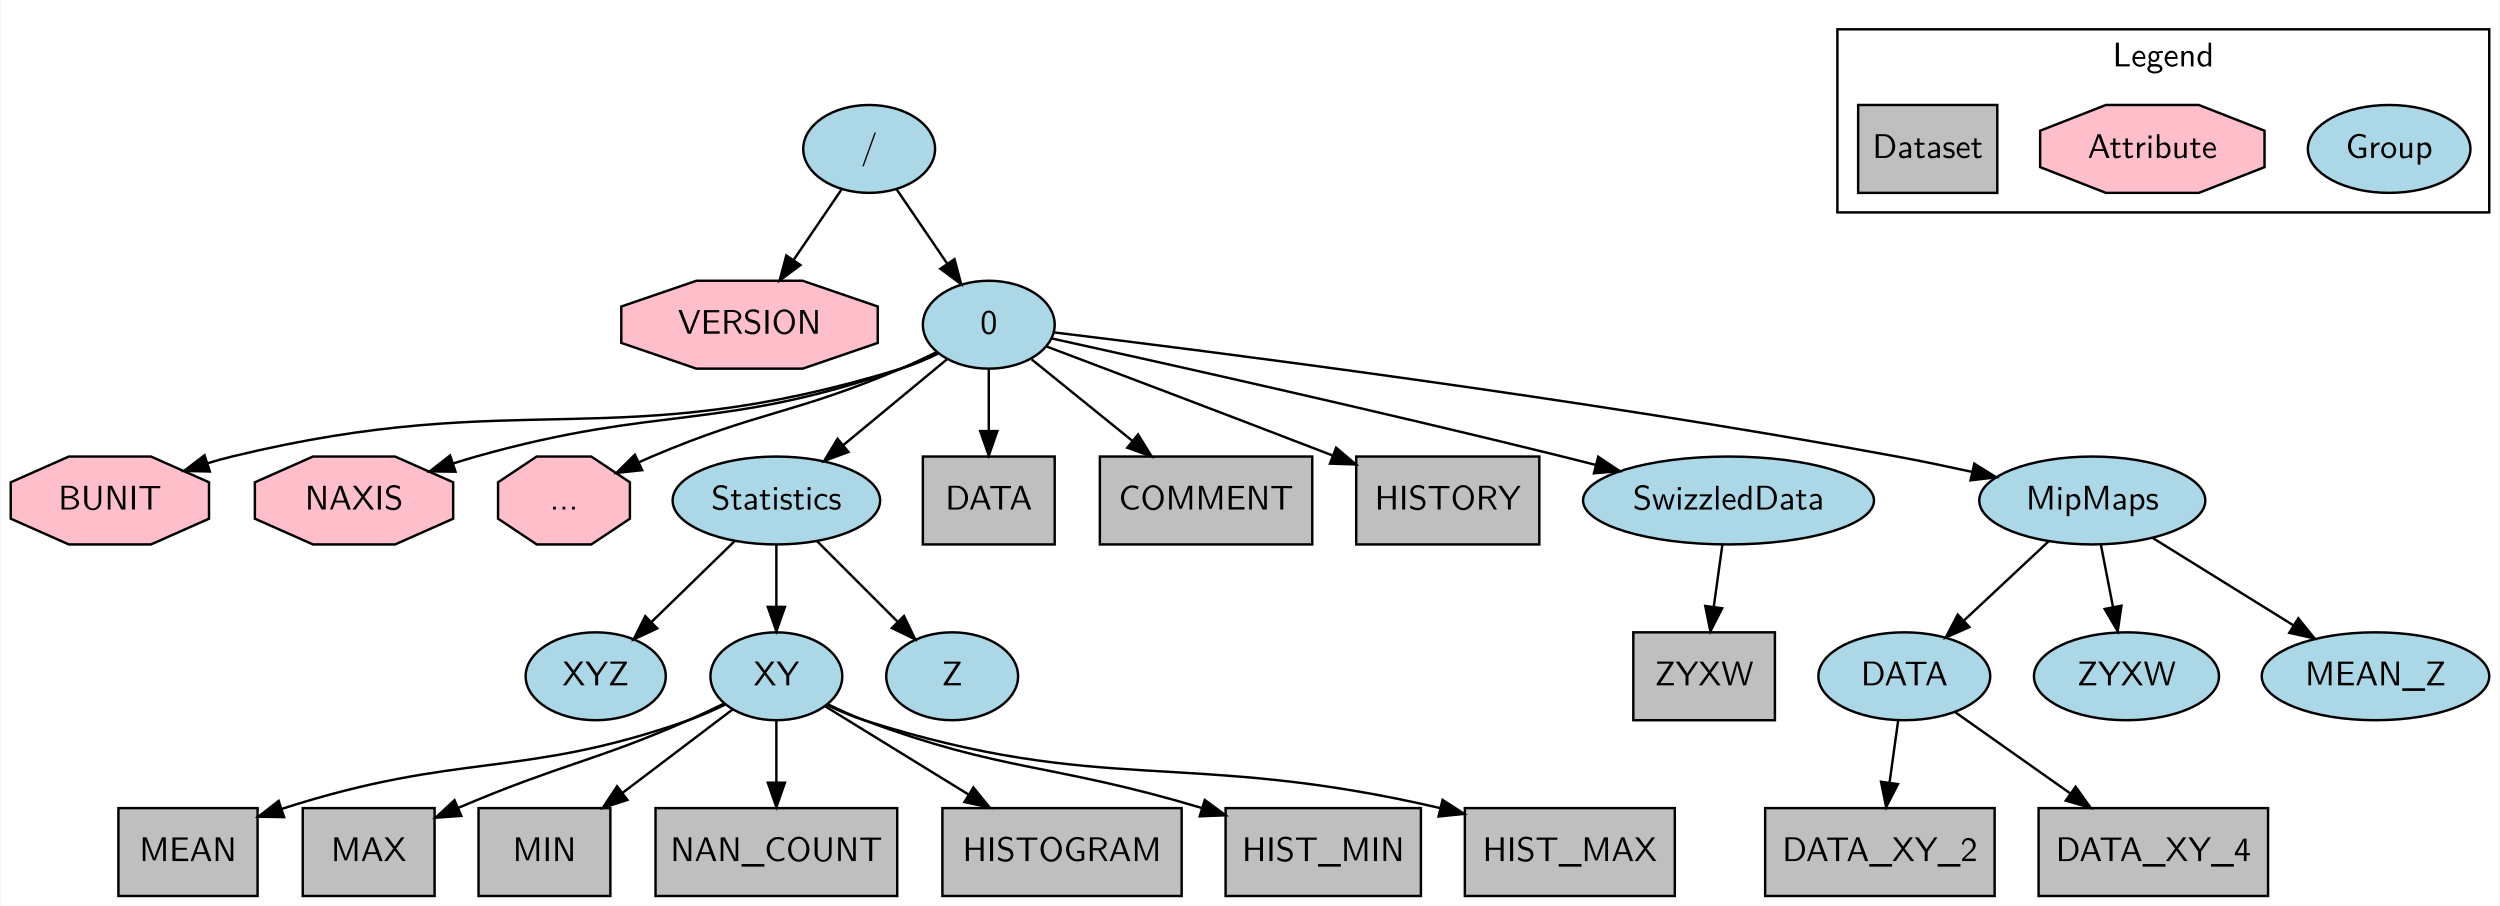
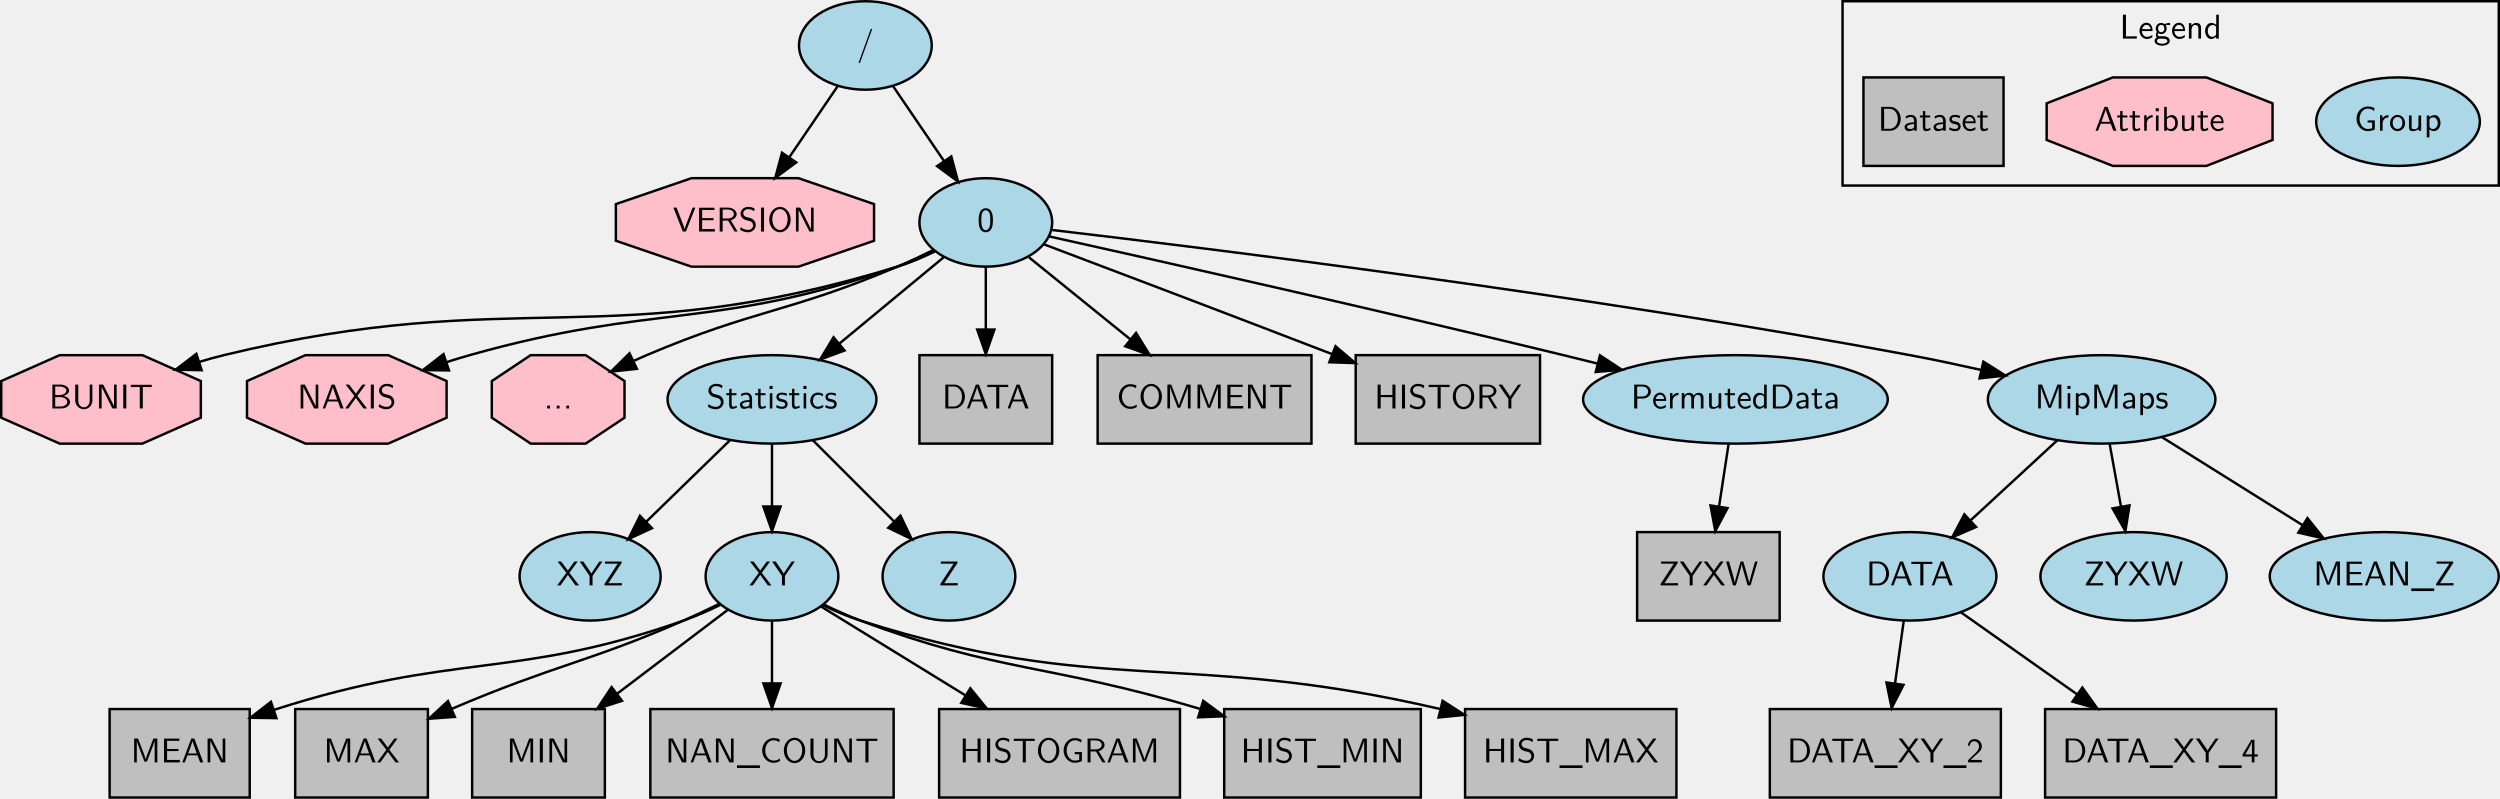
- <svg xmlns="http://www.w3.org/2000/svg" width="1024pt" height="371pt" viewBox="0.00 0.00 1023.60 371.00" version="1.1" id="svg3824">
-   <defs id="defs3828" />
-   <polygon transform="translate(4,367)" stroke="transparent" points="1019.598,-367 1019.598,4 -4,4 -4,-367 " id="polygon3408" style="fill:#ffffff" />
-   <ellipse style="fill:#abd7e6;stroke:#000000" id="ellipse3419" ry="18" rx="27" cy="61" cx="355.803" />
-   <text style="font-size:14px;font-family:Latin Modern Sans;text-anchor:middle;fill:#000000" id="text3421" font-size="14.00" y="64.7" x="355.803">/</text>
-   <ellipse style="fill:#abd7e6;stroke:#000000" id="ellipse3426" ry="18" rx="27" cy="133" cx="404.803" />
-   <text style="font-size:14px;font-family:Latin Modern Sans;text-anchor:middle;fill:#000000" id="text3428" font-size="14.00" y="136.7" x="404.803">0</text>
-   <path style="fill:none;stroke:#000000" id="path3433" d="m 367.167,77.699 c 6.123,8.996 13.799,20.276 20.619,30.298" />
-   <polygon transform="translate(4,367)" style="fill:#000000;stroke:#000000" id="polygon3435" points="389.5,-250.609 380.98,-256.907 386.767,-260.845 " />
-   <polygon transform="translate(4,367)" style="fill:#ffbfca;stroke:#000000" id="polygon3440" points="250.278,-241.456 250.278,-226.544 281.046,-216 324.559,-216 355.327,-226.544 355.327,-241.456 324.559,-252 281.046,-252 " />
-   <text style="font-size:14px;font-family:Latin Modern Sans;text-anchor:middle;fill:#000000" id="text3442" font-size="14.00" y="136.7" x="306.803">VERSION</text>
-   <path style="fill:none;stroke:#000000" id="path3447" d="m 344.438,77.699 c -5.801,8.524 -12.997,19.097 -19.538,28.709" />
-   <polygon transform="translate(4,367)" style="fill:#000000;stroke:#000000" id="polygon3449" points="315.136,-252.122 317.868,-262.358 323.656,-258.42 " />
-   <ellipse style="fill:#abd7e6;stroke:#000000" id="ellipse3454" ry="18" rx="59.59" cy="205" cx="707.803" />
-   <text style="font-size:14px;font-family:Latin Modern Sans;text-anchor:middle;fill:#000000" id="text3456" font-size="14.00" y="208.7" x="707.803">SwizzledData</text>
-   <path style="fill:none;stroke:#000000" id="path3461" d="m 430.601,138.637 c 43.327,9.532 133.41,29.63 209.202,48.363 4.386,1.084 8.925,2.231 13.481,3.4" />
-   <polygon transform="translate(4,367)" style="fill:#000000;stroke:#000000" id="polygon3463" points="659.231,-174.023 648.673,-173.143 650.429,-179.919 " />
-   <ellipse style="fill:#abd7e6;stroke:#000000" id="ellipse3468" ry="18" rx="46.292" cy="205" cx="856.803" />
-   <text style="font-size:14px;font-family:Latin Modern Sans;text-anchor:middle;fill:#000000" id="text3470" font-size="14.00" y="208.7" x="856.803">MipMaps</text>
-   <path style="fill:none;stroke:#000000" id="path3475" d="m 431.532,136.161 c 61.294,7.405 216.602,27.062 345.271,50.839 9.974,1.843 20.593,4.055 30.726,6.287" />
-   <polygon transform="translate(4,367)" style="fill:#000000;stroke:#000000" id="polygon3477" points="813.457,-171.487 802.933,-170.26 804.465,-177.09 " />
-   <ellipse style="fill:#abd7e6;stroke:#000000" id="ellipse3482" ry="18" rx="42.494" cy="205" cx="317.803" />
-   <text style="font-size:14px;font-family:Latin Modern Sans;text-anchor:middle;fill:#000000" id="text3484" font-size="14.00" y="208.7" x="317.803">Statistics</text>
-   <path style="fill:none;stroke:#000000" id="path3489" d="m 387.614,147.225 c -12.088,10.004 -28.517,23.6 -42.401,35.09" />
-   <polygon transform="translate(4,367)" style="fill:#000000;stroke:#000000" id="polygon3491" points="333.385,-178.206 338.857,-187.278 343.32,-181.885 " />
-   <polygon transform="translate(4,367)" style="fill:#ffbfca;stroke:#000000" id="polygon3496" points="0.197,-169.456 0.197,-154.544 23.983,-144 57.622,-144 81.409,-154.544 81.409,-169.456 57.622,-180 23.983,-180 " />
-   <text style="font-size:14px;font-family:Latin Modern Sans;text-anchor:middle;fill:#000000" id="text3498" font-size="14.00" y="208.7" x="44.803">BUNIT</text>
-   <path style="fill:none;stroke:#000000" id="path3503" d="m 383.969,144.876 c -4.852,2.35 -10.088,4.569 -15.166,6.123 -117.442,35.962 -154.641,7.031 -274,36 -3.228,0.783 -6.536,1.702 -9.839,2.703" />
-   <polygon transform="translate(4,367)" style="fill:#000000;stroke:#000000" id="polygon3505" points="71.158,-174.101 79.581,-180.528 81.75,-173.872 " />
-   <polygon transform="translate(4,367)" style="fill:#ffbfca;stroke:#000000" id="polygon3510" points="100.197,-169.456 100.197,-154.544 123.983,-144 157.622,-144 181.409,-154.544 181.409,-169.456 157.622,-180 123.983,-180 " />
-   <text style="font-size:14px;font-family:Latin Modern Sans;text-anchor:middle;fill:#000000" id="text3512" font-size="14.00" y="208.7" x="144.803">NAXIS</text>
-   <path style="fill:none;stroke:#000000" id="path3517" d="m 383.879,144.602 c -4.848,2.365 -10.059,4.658 -15.076,6.398 -74.612,25.876 -97.992,14.572 -174,36 -3.108,0.876 -6.301,1.849 -9.497,2.876" />
-   <polygon transform="translate(4,367)" style="fill:#000000;stroke:#000000" id="polygon3519" points="171.788,-173.923 180.151,-180.428 182.382,-173.793 " />
-   <polygon transform="translate(4,367)" style="fill:#ffbfca;stroke:#000000" id="polygon3524" points="199.803,-169.456 199.803,-154.544 215.619,-144 237.986,-144 253.803,-154.544 253.803,-169.456 237.986,-180 215.619,-180 " />
-   <text style="font-size:14px;font-family:Latin Modern Sans;text-anchor:middle;fill:#000000" id="text3526" font-size="14.00" y="208.7" x="230.803">...</text>
-   <path style="fill:none;stroke:#000000" id="path3531" d="m 383.305,144.293 c -4.726,2.329 -9.743,4.686 -14.502,6.707 -44.252,18.786 -57.748,17.214 -102,36 -1.785,0.758 -3.606,1.563 -5.434,2.396" />
-   <polygon transform="translate(4,367)" style="fill:#000000;stroke:#000000" id="polygon3533" points="248.3,-173.293 255.829,-180.748 258.834,-174.426 " />
-   <polygon transform="translate(4,367)" style="fill:#bfbfbf;stroke:#000000" id="polygon3538" points="427.803,-180 373.803,-180 373.803,-144 427.803,-144 " />
-   <text style="font-size:14px;font-family:Latin Modern Sans;text-anchor:middle;fill:#000000" id="text3540" font-size="14.00" y="208.7" x="404.803">DATA</text>
-   <path style="fill:none;stroke:#000000" id="path3545" d="m 404.803,151.169 c 0,7.7 0,16.857 0,25.415" />
-   <polygon transform="translate(4,367)" style="fill:#000000;stroke:#000000" id="polygon3547" points="400.803,-180.413 397.303,-190.413 404.303,-190.413 " />
-   <polygon transform="translate(4,367)" style="fill:#bfbfbf;stroke:#000000" id="polygon3552" points="533.303,-180 446.303,-180 446.303,-144 533.303,-144 " />
-   <text style="font-size:14px;font-family:Latin Modern Sans;text-anchor:middle;fill:#000000" id="text3554" font-size="14.00" y="208.7" x="493.803">COMMENT</text>
-   <path style="fill:none;stroke:#000000" id="path3559" d="m 422.386,147.225 c 11.773,9.524 27.571,22.305 41.316,33.424" />
-   <polygon transform="translate(4,367)" style="fill:#000000;stroke:#000000" id="polygon3561" points="467.511,-180.034 457.535,-183.602 461.938,-189.044 " />
-   <polygon transform="translate(4,367)" style="fill:#bfbfbf;stroke:#000000" id="polygon3566" points="626.303,-180 551.303,-180 551.303,-144 626.303,-144 " />
-   <text style="font-size:14px;font-family:Latin Modern Sans;text-anchor:middle;fill:#000000" id="text3568" font-size="14.00" y="208.7" x="592.803">HISTORY</text>
-   <path style="fill:none;stroke:#000000" id="path3573" d="m 428.447,141.912 c 26.442,9.984 70.778,26.775 117.368,44.721" />
-   <polygon transform="translate(4,367)" style="fill:#000000;stroke:#000000" id="polygon3575" points="551.159,-176.764 540.569,-177.096 543.087,-183.628 " />
-   <polygon transform="translate(4,367)" style="fill:#bfbfbf;stroke:#000000" id="polygon3580" points="722.803,-108 664.803,-108 664.803,-72 722.803,-72 " />
-   <text style="font-size:14px;font-family:Latin Modern Sans;text-anchor:middle;fill:#000000" id="text3582" font-size="14.00" y="280.7" x="697.803">ZYXW</text>
-   <path style="fill:none;stroke:#000000" id="path3587" d="m 705.279,223.169 c -1.069,7.7 -2.341,16.857 -3.53,25.415" />
-   <polygon transform="translate(4,367)" style="fill:#000000;stroke:#000000" id="polygon3589" points="696.36,-108.413 694.269,-118.8 701.202,-117.837 " />
-   <ellipse style="fill:#abd7e6;stroke:#000000" id="ellipse3594" ry="18" rx="35.194" cy="277" cx="779.803" />
-   <text style="font-size:14px;font-family:Latin Modern Sans;text-anchor:middle;fill:#000000" id="text3596" font-size="14.00" y="280.7" x="779.803">DATA</text>
-   <path style="fill:none;stroke:#000000" id="path3601" d="m 838.944,221.699 c -10.324,9.653 -23.459,21.935 -34.727,32.472" />
-   <polygon transform="translate(4,367)" style="fill:#000000;stroke:#000000" id="polygon3603" points="792.772,-105.868 797.686,-115.254 802.467,-110.141 " />
-   <ellipse style="fill:#abd7e6;stroke:#000000" id="ellipse3608" ry="18" rx="37.894" cy="277" cx="870.803" />
-   <text style="font-size:14px;font-family:Latin Modern Sans;text-anchor:middle;fill:#000000" id="text3610" font-size="14.00" y="280.7" x="870.803">ZYXW</text>
-   <path style="fill:none;stroke:#000000" id="path3615" d="m 860.335,223.169 c 1.497,7.7 3.278,16.857 4.942,25.415" />
-   <polygon transform="translate(4,367)" style="fill:#000000;stroke:#000000" id="polygon3617" points="863.222,-108.413 857.878,-117.561 864.749,-118.897 " />
-   <ellipse style="fill:#abd7e6;stroke:#000000" id="ellipse3622" ry="18" rx="46.593" cy="277" cx="972.803" />
-   <text style="font-size:14px;font-family:Latin Modern Sans;text-anchor:middle;fill:#000000" id="text3624" font-size="14.00" y="280.7" x="972.803">MEAN_Z</text>
-   <path style="fill:none;stroke:#000000" id="path3629" d="m 881.403,220.269 c 16.803,10.43 39.279,24.38 57.738,35.837" />
-   <polygon transform="translate(4,367)" style="fill:#000000;stroke:#000000" id="polygon3631" points="943.837,-105.496 933.495,-107.796 937.187,-113.743 " />
-   <polygon transform="translate(4,367)" style="fill:#bfbfbf;stroke:#000000" id="polygon3636" points="812.803,-36 718.803,-36 718.803,0 812.803,0 " />
-   <text style="font-size:14px;font-family:Latin Modern Sans;text-anchor:middle;fill:#000000" id="text3638" font-size="14.00" y="352.7" x="769.803">DATA_XY_2</text>
-   <path style="fill:none;stroke:#000000" id="path3643" d="m 777.279,295.169 c -1.069,7.7 -2.341,16.857 -3.53,25.415" />
-   <polygon transform="translate(4,367)" style="fill:#000000;stroke:#000000" id="polygon3645" points="768.36,-36.413 766.269,-46.8 773.202,-45.837 " />
-   <polygon transform="translate(4,367)" style="fill:#bfbfbf;stroke:#000000" id="polygon3650" points="924.803,-36 830.803,-36 830.803,0 924.803,0 " />
-   <text style="font-size:14px;font-family:Latin Modern Sans;text-anchor:middle;fill:#000000" id="text3652" font-size="14.00" y="352.7" x="881.803">DATA_XY_4</text>
-   <path style="fill:none;stroke:#000000" id="path3657" d="m 800.444,291.57 c 13.556,9.569 31.612,22.314 47.269,33.367" />
-   <polygon transform="translate(4,367)" style="fill:#000000;stroke:#000000" id="polygon3659" points="852.121,-36.128 841.933,-39.035 845.97,-44.754 " />
-   <ellipse style="fill:#abd7e6;stroke:#000000" id="ellipse3664" ry="18" rx="27" cy="277" cx="317.803" />
-   <text style="font-size:14px;font-family:Latin Modern Sans;text-anchor:middle;fill:#000000" id="text3666" font-size="14.00" y="280.7" x="317.803">XY</text>
-   <path style="fill:none;stroke:#000000" id="path3671" d="m 317.803,223.169 c 0,7.7 0,16.857 0,25.415" />
-   <polygon transform="translate(4,367)" style="fill:#000000;stroke:#000000" id="polygon3673" points="313.803,-108.413 310.303,-118.413 317.303,-118.413 " />
-   <ellipse style="fill:#abd7e6;stroke:#000000" id="ellipse3678" ry="18" rx="27" cy="277" cx="389.803" />
-   <text style="font-size:14px;font-family:Latin Modern Sans;text-anchor:middle;fill:#000000" id="text3680" font-size="14.00" y="280.7" x="389.803">Z</text>
-   <path style="fill:none;stroke:#000000" id="path3685" d="m 334.502,221.699 c 9.761,9.761 22.21,22.21 32.824,32.824" />
-   <polygon transform="translate(4,367)" style="fill:#000000;stroke:#000000" id="polygon3687" points="370.665,-105.137 361.119,-109.734 366.069,-114.683 " />
-   <ellipse style="fill:#abd7e6;stroke:#000000" id="ellipse3692" ry="18" rx="28.695" cy="277" cx="243.803" />
-   <text style="font-size:14px;font-family:Latin Modern Sans;text-anchor:middle;fill:#000000" id="text3694" font-size="14.00" y="280.7" x="243.803">XYZ</text>
-   <path style="fill:none;stroke:#000000" id="path3699" d="m 300.639,221.699 c -10.13,9.856 -23.076,22.452 -34.053,33.132" />
-   <polygon transform="translate(4,367)" style="fill:#000000;stroke:#000000" id="polygon3701" points="255.361,-105.137 260.087,-114.62 264.969,-109.603 " />
-   <polygon transform="translate(4,367)" style="fill:#bfbfbf;stroke:#000000" id="polygon3706" points="101.303,-36 44.303,-36 44.303,0 101.303,0 " />
-   <text style="font-size:14px;font-family:Latin Modern Sans;text-anchor:middle;fill:#000000" id="text3708" font-size="14.00" y="352.7" x="76.803">MEAN</text>
-   <path style="fill:none;stroke:#000000" id="path3713" d="m 296.868,288.571 c -4.847,2.366 -10.055,4.668 -15.066,6.429 -68.694,24.144 -93.098,12.636 -166.54,36.302" />
-   <polygon transform="translate(4,367)" style="fill:#000000;stroke:#000000" id="polygon3715" points="101.564,-32.463 109.942,-38.947 112.157,-32.307 " />
-   <polygon transform="translate(4,367)" style="fill:#bfbfbf;stroke:#000000" id="polygon3720" points="173.803,-36 119.803,-36 119.803,0 173.803,0 " />
-   <text style="font-size:14px;font-family:Latin Modern Sans;text-anchor:middle;fill:#000000" id="text3722" font-size="14.00" y="352.7" x="150.803">MAX</text>
-   <path style="fill:none;stroke:#000000" id="path3727" d="m 296.269,288.211 c -4.724,2.334 -9.73,4.714 -14.467,6.789 -38.691,16.952 -51.939,17.835 -94.407,35.95" />
-   <polygon transform="translate(4,367)" style="fill:#000000;stroke:#000000" id="polygon3729" points="174.184,-32.049 181.962,-39.243 184.75,-32.822 " />
-   <polygon transform="translate(4,367)" style="fill:#bfbfbf;stroke:#000000" id="polygon3734" points="245.803,-36 191.803,-36 191.803,0 245.803,0 " />
-   <text style="font-size:14px;font-family:Latin Modern Sans;text-anchor:middle;fill:#000000" id="text3736" font-size="14.00" y="352.7" x="222.803">MIN</text>
-   <path style="fill:none;stroke:#000000" id="path3741" d="m 299.934,290.543 c -12.698,9.624 -30.1,22.813 -45.161,34.227" />
-   <polygon transform="translate(4,367)" style="fill:#000000;stroke:#000000" id="polygon3743" points="242.691,-36.105 248.546,-44.934 252.775,-39.356 " />
-   <polygon transform="translate(4,367)" style="fill:#bfbfbf;stroke:#000000" id="polygon3748" points="363.303,-36 264.303,-36 264.303,0 363.303,0 " />
-   <text style="font-size:14px;font-family:Latin Modern Sans;text-anchor:middle;fill:#000000" id="text3750" font-size="14.00" y="352.7" x="317.803">NAN_COUNT</text>
-   <path style="fill:none;stroke:#000000" id="path3755" d="m 317.803,295.169 c 0,7.7 0,16.857 0,25.415" />
-   <polygon transform="translate(4,367)" style="fill:#000000;stroke:#000000" id="polygon3757" points="313.803,-36.413 310.303,-46.413 317.303,-46.413 " />
-   <polygon transform="translate(4,367)" style="fill:#bfbfbf;stroke:#000000" id="polygon3762" points="479.803,-36 381.803,-36 381.803,0 479.803,0 " />
-   <text style="font-size:14px;font-family:Latin Modern Sans;text-anchor:middle;fill:#000000" id="text3764" font-size="14.00" y="352.7" x="434.803">HISTOGRAM</text>
-   <path style="fill:none;stroke:#000000" id="path3769" d="m 337.65,289.214 c 16.057,9.881 39.145,24.089 58.786,36.176" />
-   <polygon transform="translate(4,367)" style="fill:#000000;stroke:#000000" id="polygon3771" points="401.179,-36.23 390.828,-38.49 394.497,-44.452 " />
-   <polygon transform="translate(4,367)" style="fill:#bfbfbf;stroke:#000000" id="polygon3776" points="577.803,-36 497.803,-36 497.803,0 577.803,0 " />
-   <text style="font-size:14px;font-family:Latin Modern Sans;text-anchor:middle;fill:#000000" id="text3778" font-size="14.00" y="352.7" x="541.803">HIST_MIN</text>
-   <path style="fill:none;stroke:#000000" id="path3783" d="m 338.792,288.419 c 4.844,2.374 10.037,4.718 15.01,6.581 56.84,21.3 76.197,17.437 138.116,35.912" />
-   <polygon transform="translate(4,367)" style="fill:#000000;stroke:#000000" id="polygon3785" points="497.801,-33.059 487.215,-32.643 489.266,-39.336 " />
-   <polygon transform="translate(4,367)" style="fill:#bfbfbf;stroke:#000000" id="polygon3790" points="681.803,-36 595.803,-36 595.803,0 681.803,0 " />
-   <text style="font-size:14px;font-family:Latin Modern Sans;text-anchor:middle;fill:#000000" id="text3792" font-size="14.00" y="352.7" x="642.803">HIST_MAX</text>
-   <path style="fill:none;stroke:#000000" id="path3797" d="m 338.66,288.801 c 4.851,2.354 10.08,4.593 15.143,6.199 98.479,31.242 131.561,11.736 235.792,35.972" />
-   <polygon transform="translate(4,367)" style="fill:#000000;stroke:#000000" id="polygon3799" points="595.569,-33.627 585.027,-32.565 586.665,-39.37 " />
-   <g id="g4439" transform="translate(359.5926)">
-     <polygon points="388.803,-355 655.803,-355 655.803,-280 388.803,-280 " id="polygon3412" style="fill:none;stroke:#000000" transform="translate(4,367)" />
-     <text x="526.303" y="27.2" font-size="14.00" id="text3414" style="font-size:14px;font-family:'Latin Modern Sans';text-anchor:middle;fill:#000000">Legend</text>
-     <ellipse cx="618.803" cy="61" rx="33.295" ry="18" id="ellipse3804" style="fill:#abd7e6;stroke:#000000" />
-     <text x="618.803" y="64.7" font-size="14.00" id="text3806" style="font-size:14px;font-family:'Latin Modern Sans';text-anchor:middle;fill:#000000">Group</text>
-     <polygon points="471.847,-298.544 498.767,-288 536.838,-288 563.758,-298.544 563.758,-313.456 536.838,-324 498.767,-324 471.847,-313.456 " id="polygon3811" style="fill:#ffbfca;stroke:#000000" transform="translate(4,367)" />
-     <text x="521.803" y="64.7" font-size="14.00" id="text3813" style="font-size:14px;font-family:'Latin Modern Sans';text-anchor:middle;fill:#000000">Attribute</text>
-     <polygon points="397.303,-324 397.303,-288 454.303,-288 454.303,-324 " id="polygon3818" style="fill:#bfbfbf;stroke:#000000" transform="translate(4,367)" />
-     <text x="429.803" y="64.7" font-size="14.00" id="text3820" style="font-size:14px;font-family:'Latin Modern Sans';text-anchor:middle;fill:#000000">Dataset</text>
+ <svg xmlns="http://www.w3.org/2000/svg" width="1017.199pt" height="325pt" viewBox="0 0 1016.802 325" version="1.1" id="svg1233">
+   <defs id="defs1237" />
+   <ellipse style="fill:#abd7e6;stroke:#000000" id="ellipse828" ry="18" rx="27" cy="18.5" cx="351.906" />
+   <text style="font-size:14px;font-family:'Latin Modern Sans';text-anchor:middle;fill:#000000" id="text830" font-size="14.00" y="22.2" x="351.906">/</text>
+   <ellipse style="fill:#abd7e6;stroke:#000000" id="ellipse835" ry="18" rx="27" cy="90.5" cx="400.906" />
+   <text style="font-size:14px;font-family:'Latin Modern Sans';text-anchor:middle;fill:#000000" id="text837" font-size="14.00" y="94.2" x="400.906">0</text>
+   <path style="fill:none;stroke:#000000" id="path842" d="m 363.271,35.199 c 6.123,8.996 13.799,20.276 20.619,30.298" />
+   <polygon transform="translate(0.1035047,324.5)" style="fill:#000000;stroke:#000000" id="polygon844" points="386.767,-260.845 389.5,-250.609 380.98,-256.907 " />
+   <polygon transform="translate(0.1035047,324.5)" style="fill:#ffbfca;stroke:#000000" id="polygon849" points="281.046,-216 324.559,-216 355.327,-226.544 355.327,-241.456 324.559,-252 281.046,-252 250.278,-241.456 250.278,-226.544 " />
+   <text style="font-size:14px;font-family:'Latin Modern Sans';text-anchor:middle;fill:#000000" id="text851" font-size="14.00" y="94.2" x="302.906">VERSION</text>
+   <path style="fill:none;stroke:#000000" id="path856" d="m 340.541,35.199 c -5.801,8.524 -12.997,19.097 -19.538,28.709" />
+   <polygon transform="translate(0.1035047,324.5)" style="fill:#000000;stroke:#000000" id="polygon858" points="323.656,-258.42 315.136,-252.122 317.868,-262.358 " />
+   <ellipse style="fill:#abd7e6;stroke:#000000" id="ellipse863" ry="18" rx="61.99" cy="162.5" cx="705.906" />
+   <text style="font-size:14px;font-family:'Latin Modern Sans';text-anchor:middle;fill:#000000" id="text865" font-size="14.00" y="166.2" x="705.906">PermutedData</text>
+   <path style="fill:none;stroke:#000000" id="path870" d="m 426.69,96.196 c 43.305,9.618 133.359,29.839 209.216,48.304 4.561,1.11 9.283,2.28 14.022,3.469" />
+   <polygon transform="translate(0.1035047,324.5)" style="fill:#000000;stroke:#000000" id="polygon872" points="650.694,-179.922 659.531,-174.078 648.978,-173.135 " />
+   <ellipse style="fill:#abd7e6;stroke:#000000" id="ellipse877" ry="18" rx="46.292" cy="162.5" cx="854.906" />
+   <text style="font-size:14px;font-family:'Latin Modern Sans';text-anchor:middle;fill:#000000" id="text879" font-size="14.00" y="166.2" x="854.906">MipMaps</text>
+   <path style="fill:none;stroke:#000000" id="path884" d="m 427.934,93.589 c 61.975,7.256 218.997,26.625 348.973,50.911 9.429,1.762 19.444,3.882 29.044,6.04" />
+   <polygon transform="translate(0.1035047,324.5)" style="fill:#000000;stroke:#000000" id="polygon886" points="806.692,-177.357 815.657,-171.712 805.128,-170.534 " />
+   <ellipse style="fill:#abd7e6;stroke:#000000" id="ellipse891" ry="18" rx="42.494" cy="162.5" cx="313.906" />
+   <text style="font-size:14px;font-family:'Latin Modern Sans';text-anchor:middle;fill:#000000" id="text893" font-size="14.00" y="166.2" x="313.906">Statistics</text>
+   <path style="fill:none;stroke:#000000" id="path898" d="m 383.718,104.725 c -12.088,10.004 -28.517,23.6 -42.401,35.09" />
+   <polygon transform="translate(0.1035047,324.5)" style="fill:#000000;stroke:#000000" id="polygon900" points="343.32,-181.885 333.385,-178.206 338.857,-187.278 " />
+   <polygon transform="translate(0.1035047,324.5)" style="fill:#ffbfca;stroke:#000000" id="polygon905" points="23.983,-144 57.622,-144 81.409,-154.544 81.409,-169.456 57.622,-180 23.983,-180 0.197,-169.456 0.197,-154.544 " />
+   <text style="font-size:14px;font-family:'Latin Modern Sans';text-anchor:middle;fill:#000000" id="text907" font-size="14.00" y="166.2" x="40.906">BUNIT</text>
+   <path style="fill:none;stroke:#000000" id="path912" d="m 380.072,102.376 c -4.852,2.35 -10.088,4.569 -15.166,6.123 -117.442,35.962 -154.641,7.031 -274,36 -3.228,0.783 -6.536,1.702 -9.839,2.703" />
+   <polygon transform="translate(0.1035047,324.5)" style="fill:#000000;stroke:#000000" id="polygon914" points="81.75,-173.872 71.158,-174.101 79.581,-180.528 " />
+   <polygon transform="translate(0.1035047,324.5)" style="fill:#ffbfca;stroke:#000000" id="polygon919" points="123.983,-144 157.622,-144 181.409,-154.544 181.409,-169.456 157.622,-180 123.983,-180 100.197,-169.456 100.197,-154.544 " />
+   <text style="font-size:14px;font-family:'Latin Modern Sans';text-anchor:middle;fill:#000000" id="text921" font-size="14.00" y="166.2" x="140.906">NAXIS</text>
+   <path style="fill:none;stroke:#000000" id="path926" d="m 379.982,102.102 c -4.848,2.365 -10.059,4.658 -15.076,6.398 -74.612,25.876 -97.992,14.572 -174,36 -3.108,0.876 -6.301,1.849 -9.497,2.876" />
+   <polygon transform="translate(0.1035047,324.5)" style="fill:#000000;stroke:#000000" id="polygon928" points="182.382,-173.793 171.788,-173.923 180.151,-180.428 " />
+   <polygon transform="translate(0.1035047,324.5)" style="fill:#ffbfca;stroke:#000000" id="polygon933" points="215.619,-144 237.986,-144 253.803,-154.544 253.803,-169.456 237.986,-180 215.619,-180 199.803,-169.456 199.803,-154.544 " />
+   <text style="font-size:14px;font-family:'Latin Modern Sans';text-anchor:middle;fill:#000000" id="text935" font-size="14.00" y="166.2" x="226.906">...</text>
+   <path style="fill:none;stroke:#000000" id="path940" d="m 379.408,101.793 c -4.726,2.329 -9.743,4.686 -14.502,6.707 -44.252,18.786 -57.748,17.214 -102,36 -1.785,0.758 -3.606,1.563 -5.434,2.396" />
+   <polygon transform="translate(0.1035047,324.5)" style="fill:#000000;stroke:#000000" id="polygon942" points="258.834,-174.426 248.3,-173.293 255.829,-180.748 " />
+   <polygon transform="translate(0.1035047,324.5)" style="fill:#bfbfbf;stroke:#000000" id="polygon947" points="373.803,-144 427.803,-144 427.803,-180 373.803,-180 " />
+   <text style="font-size:14px;font-family:'Latin Modern Sans';text-anchor:middle;fill:#000000" id="text949" font-size="14.00" y="166.2" x="400.906">DATA</text>
+   <path style="fill:none;stroke:#000000" id="path954" d="m 400.906,108.669 c 0,7.7 0,16.857 0,25.415" />
+   <polygon transform="translate(0.1035047,324.5)" style="fill:#000000;stroke:#000000" id="polygon956" points="404.303,-190.413 400.803,-180.413 397.303,-190.413 " />
+   <polygon transform="translate(0.1035047,324.5)" style="fill:#bfbfbf;stroke:#000000" id="polygon961" points="446.303,-144 533.303,-144 533.303,-180 446.303,-180 " />
+   <text style="font-size:14px;font-family:'Latin Modern Sans';text-anchor:middle;fill:#000000" id="text963" font-size="14.00" y="166.2" x="489.906">COMMENT</text>
+   <path style="fill:none;stroke:#000000" id="path968" d="m 418.49,104.725 c 11.773,9.524 27.571,22.305 41.316,33.424" />
+   <polygon transform="translate(0.1035047,324.5)" style="fill:#000000;stroke:#000000" id="polygon970" points="461.938,-189.044 467.511,-180.034 457.535,-183.602 " />
+   <polygon transform="translate(0.1035047,324.5)" style="fill:#bfbfbf;stroke:#000000" id="polygon975" points="551.303,-144 626.303,-144 626.303,-180 551.303,-180 " />
+   <text style="font-size:14px;font-family:'Latin Modern Sans';text-anchor:middle;fill:#000000" id="text977" font-size="14.00" y="166.2" x="588.906">HISTORY</text>
+   <path style="fill:none;stroke:#000000" id="path982" d="m 424.55,99.412 c 26.442,9.984 70.778,26.775 117.368,44.721" />
+   <polygon transform="translate(0.1035047,324.5)" style="fill:#000000;stroke:#000000" id="polygon984" points="543.087,-183.628 551.159,-176.764 540.569,-177.096 " />
+   <polygon transform="translate(0.1035047,324.5)" style="fill:#bfbfbf;stroke:#000000" id="polygon989" points="665.803,-72 723.803,-72 723.803,-108 665.803,-108 " />
+   <text style="font-size:14px;font-family:'Latin Modern Sans';text-anchor:middle;fill:#000000" id="text991" font-size="14.00" y="238.2" x="694.906">ZYXW</text>
+   <path style="fill:none;stroke:#000000" id="path996" d="m 703.13,180.669 c -1.176,7.7 -2.575,16.857 -3.883,25.415" />
+   <polygon transform="translate(0.1035047,324.5)" style="fill:#000000;stroke:#000000" id="polygon998" points="702.586,-117.77 697.616,-108.413 695.666,-118.827 " />
+   <ellipse style="fill:#abd7e6;stroke:#000000" id="ellipse1003" ry="18" rx="35.194" cy="234.5" cx="776.906" />
+   <text style="font-size:14px;font-family:'Latin Modern Sans';text-anchor:middle;fill:#000000" id="text1005" font-size="14.00" y="238.2" x="776.906">DATA</text>
+   <path style="fill:none;stroke:#000000" id="path1010" d="m 836.815,179.199 c -10.458,9.653 -23.763,21.935 -35.178,32.472" />
+   <polygon transform="translate(0.1035047,324.5)" style="fill:#000000;stroke:#000000" id="polygon1012" points="803.715,-110.079 793.992,-105.868 798.966,-115.222 " />
+   <ellipse style="fill:#abd7e6;stroke:#000000" id="ellipse1017" ry="18" rx="37.894" cy="234.5" cx="867.906" />
+   <text style="font-size:14px;font-family:'Latin Modern Sans';text-anchor:middle;fill:#000000" id="text1019" font-size="14.00" y="238.2" x="867.906">ZYXW</text>
+   <path style="fill:none;stroke:#000000" id="path1024" d="m 858.187,180.669 c 1.39,7.7 3.044,16.857 4.589,25.415" />
+   <polygon transform="translate(0.1035047,324.5)" style="fill:#000000;stroke:#000000" id="polygon1026" points="866.145,-118.876 864.478,-108.413 859.257,-117.632 " />
+   <ellipse style="fill:#abd7e6;stroke:#000000" id="ellipse1031" ry="18" rx="46.593" cy="234.5" cx="969.906" />
+   <text style="font-size:14px;font-family:'Latin Modern Sans';text-anchor:middle;fill:#000000" id="text1033" font-size="14.00" y="238.2" x="969.906">MEAN_Z</text>
+   <path style="fill:none;stroke:#000000" id="path1038" d="m 879.577,177.946 c 16.675,10.44 38.889,24.348 57.115,35.759" />
+   <polygon transform="translate(0.1035047,324.5)" style="fill:#000000;stroke:#000000" id="polygon1040" points="938.554,-113.694 945.173,-105.42 934.84,-107.76 " />
+   <polygon transform="translate(0.1035047,324.5)" style="fill:#bfbfbf;stroke:#000000" id="polygon1045" points="719.803,0 813.803,0 813.803,-36 719.803,-36 " />
+   <text style="font-size:14px;font-family:'Latin Modern Sans';text-anchor:middle;fill:#000000" id="text1047" font-size="14.00" y="310.2" x="766.906">DATA_XY_2</text>
+   <path style="fill:none;stroke:#000000" id="path1052" d="m 774.383,252.669 c -1.069,7.7 -2.341,16.857 -3.53,25.415" />
+   <polygon transform="translate(0.1035047,324.5)" style="fill:#000000;stroke:#000000" id="polygon1054" points="774.202,-45.837 769.36,-36.413 767.269,-46.8 " />
+   <polygon transform="translate(0.1035047,324.5)" style="fill:#bfbfbf;stroke:#000000" id="polygon1059" points="831.803,0 925.803,0 925.803,-36 831.803,-36 " />
+   <text style="font-size:14px;font-family:'Latin Modern Sans';text-anchor:middle;fill:#000000" id="text1061" font-size="14.00" y="310.2" x="878.906">DATA_XY_4</text>
+   <path style="fill:none;stroke:#000000" id="path1066" d="m 797.547,249.07 c 13.556,9.569 31.612,22.314 47.269,33.367" />
+   <polygon transform="translate(0.1035047,324.5)" style="fill:#000000;stroke:#000000" id="polygon1068" points="846.97,-44.754 853.121,-36.128 842.933,-39.035 " />
+   <ellipse style="fill:#abd7e6;stroke:#000000" id="ellipse1073" ry="18" rx="27" cy="234.5" cx="313.906" />
+   <text style="font-size:14px;font-family:'Latin Modern Sans';text-anchor:middle;fill:#000000" id="text1075" font-size="14.00" y="238.2" x="313.906">XY</text>
+   <path style="fill:none;stroke:#000000" id="path1080" d="m 313.906,180.669 c 0,7.7 0,16.857 0,25.415" />
+   <polygon transform="translate(0.1035047,324.5)" style="fill:#000000;stroke:#000000" id="polygon1082" points="317.303,-118.413 313.803,-108.413 310.303,-118.413 " />
+   <ellipse style="fill:#abd7e6;stroke:#000000" id="ellipse1087" ry="18" rx="27" cy="234.5" cx="385.906" />
+   <text style="font-size:14px;font-family:'Latin Modern Sans';text-anchor:middle;fill:#000000" id="text1089" font-size="14.00" y="238.2" x="385.906">Z</text>
+   <path style="fill:none;stroke:#000000" id="path1094" d="m 330.605,179.199 c 9.761,9.761 22.21,22.21 32.824,32.824" />
+   <polygon transform="translate(0.1035047,324.5)" style="fill:#000000;stroke:#000000" id="polygon1096" points="366.069,-114.683 370.665,-105.137 361.119,-109.734 " />
+   <ellipse style="fill:#abd7e6;stroke:#000000" id="ellipse1101" ry="18" rx="28.695" cy="234.5" cx="239.906" />
+   <text style="font-size:14px;font-family:'Latin Modern Sans';text-anchor:middle;fill:#000000" id="text1103" font-size="14.00" y="238.2" x="239.906">XYZ</text>
+   <path style="fill:none;stroke:#000000" id="path1108" d="m 296.743,179.199 c -10.13,9.856 -23.076,22.452 -34.053,33.132" />
+   <polygon transform="translate(0.1035047,324.5)" style="fill:#000000;stroke:#000000" id="polygon1110" points="264.969,-109.603 255.361,-105.137 260.087,-114.62 " />
+   <polygon transform="translate(0.1035047,324.5)" style="fill:#bfbfbf;stroke:#000000" id="polygon1115" points="44.303,0 101.303,0 101.303,-36 44.303,-36 " />
+   <text style="font-size:14px;font-family:'Latin Modern Sans';text-anchor:middle;fill:#000000" id="text1117" font-size="14.00" y="310.2" x="72.906">MEAN</text>
+   <path style="fill:none;stroke:#000000" id="path1122" d="m 292.972,246.071 c -4.847,2.366 -10.055,4.668 -15.066,6.429 -68.694,24.144 -93.098,12.636 -166.54,36.302" />
+   <polygon transform="translate(0.1035047,324.5)" style="fill:#000000;stroke:#000000" id="polygon1124" points="112.157,-32.307 101.564,-32.463 109.942,-38.947 " />
+   <polygon transform="translate(0.1035047,324.5)" style="fill:#bfbfbf;stroke:#000000" id="polygon1129" points="119.803,0 173.803,0 173.803,-36 119.803,-36 " />
+   <text style="font-size:14px;font-family:'Latin Modern Sans';text-anchor:middle;fill:#000000" id="text1131" font-size="14.00" y="310.2" x="146.906">MAX</text>
+   <path style="fill:none;stroke:#000000" id="path1136" d="m 292.373,245.711 c -4.724,2.334 -9.73,4.714 -14.467,6.789 -38.691,16.952 -51.939,17.835 -94.407,35.95" />
+   <polygon transform="translate(0.1035047,324.5)" style="fill:#000000;stroke:#000000" id="polygon1138" points="184.75,-32.822 174.184,-32.049 181.962,-39.243 " />
+   <polygon transform="translate(0.1035047,324.5)" style="fill:#bfbfbf;stroke:#000000" id="polygon1143" points="191.803,0 245.803,0 245.803,-36 191.803,-36 " />
+   <text style="font-size:14px;font-family:'Latin Modern Sans';text-anchor:middle;fill:#000000" id="text1145" font-size="14.00" y="310.2" x="218.906">MIN</text>
+   <path style="fill:none;stroke:#000000" id="path1150" d="m 296.037,248.043 c -12.698,9.624 -30.1,22.813 -45.161,34.227" />
+   <polygon transform="translate(0.1035047,324.5)" style="fill:#000000;stroke:#000000" id="polygon1152" points="252.775,-39.356 242.691,-36.105 248.546,-44.934 " />
+   <polygon transform="translate(0.1035047,324.5)" style="fill:#bfbfbf;stroke:#000000" id="polygon1157" points="264.303,0 363.303,0 363.303,-36 264.303,-36 " />
+   <text style="font-size:14px;font-family:'Latin Modern Sans';text-anchor:middle;fill:#000000" id="text1159" font-size="14.00" y="310.2" x="313.906">NAN_COUNT</text>
+   <path style="fill:none;stroke:#000000" id="path1164" d="m 313.906,252.669 c 0,7.7 0,16.857 0,25.415" />
+   <polygon transform="translate(0.1035047,324.5)" style="fill:#000000;stroke:#000000" id="polygon1166" points="317.303,-46.413 313.803,-36.413 310.303,-46.413 " />
+   <polygon transform="translate(0.1035047,324.5)" style="fill:#bfbfbf;stroke:#000000" id="polygon1171" points="381.803,0 479.803,0 479.803,-36 381.803,-36 " />
+   <text style="font-size:14px;font-family:'Latin Modern Sans';text-anchor:middle;fill:#000000" id="text1173" font-size="14.00" y="310.2" x="430.906">HISTOGRAM</text>
+   <path style="fill:none;stroke:#000000" id="path1178" d="m 333.753,246.714 c 16.057,9.881 39.145,24.089 58.786,36.176" />
+   <polygon transform="translate(0.1035047,324.5)" style="fill:#000000;stroke:#000000" id="polygon1180" points="394.497,-44.452 401.179,-36.23 390.828,-38.49 " />
+   <polygon transform="translate(0.1035047,324.5)" style="fill:#bfbfbf;stroke:#000000" id="polygon1185" points="497.803,0 577.803,0 577.803,-36 497.803,-36 " />
+   <text style="font-size:14px;font-family:'Latin Modern Sans';text-anchor:middle;fill:#000000" id="text1187" font-size="14.00" y="310.2" x="537.906">HIST_MIN</text>
+   <path style="fill:none;stroke:#000000" id="path1192" d="m 334.896,245.919 c 4.844,2.374 10.037,4.718 15.01,6.581 56.84,21.3 76.197,17.437 138.116,35.912" />
+   <polygon transform="translate(0.1035047,324.5)" style="fill:#000000;stroke:#000000" id="polygon1194" points="489.266,-39.336 497.801,-33.059 487.215,-32.643 " />
+   <polygon transform="translate(0.1035047,324.5)" style="fill:#bfbfbf;stroke:#000000" id="polygon1199" points="595.803,0 681.803,0 681.803,-36 595.803,-36 " />
+   <text style="font-size:14px;font-family:'Latin Modern Sans';text-anchor:middle;fill:#000000" id="text1201" font-size="14.00" y="310.2" x="638.906">HIST_MAX</text>
+   <path style="fill:none;stroke:#000000" id="path1206" d="m 334.764,246.301 c 4.851,2.354 10.08,4.593 15.143,6.199 98.479,31.242 131.561,11.736 235.792,35.972" />
+   <polygon transform="translate(0.1035047,324.5)" style="fill:#000000;stroke:#000000" id="polygon1208" points="586.665,-39.37 595.569,-33.627 585.027,-32.565 " />
+   <g id="g1848" transform="translate(356.6961,-11.5)">
+     <polygon points="388.803,-280 388.803,-355 655.803,-355 655.803,-280 " id="polygon821" style="fill:none;stroke:#000000" transform="translate(4,367)" />
+     <text x="526.303" y="27.2" font-size="14.00" id="text823" style="font-size:14px;font-family:'Latin Modern Sans';text-anchor:middle;fill:#000000">Legend</text>
+     <ellipse cx="618.803" cy="61" rx="33.295" ry="18" id="ellipse1213" style="fill:#abd7e6;stroke:#000000" />
+     <text x="618.803" y="64.7" font-size="14.00" id="text1215" style="font-size:14px;font-family:'Latin Modern Sans';text-anchor:middle;fill:#000000">Group</text>
+     <polygon points="563.758,-298.544 563.758,-313.456 536.838,-324 498.767,-324 471.847,-313.456 471.847,-298.544 498.767,-288 536.838,-288 " id="polygon1220" style="fill:#ffbfca;stroke:#000000" transform="translate(4,367)" />
+     <text x="521.803" y="64.7" font-size="14.00" id="text1222" style="font-size:14px;font-family:'Latin Modern Sans';text-anchor:middle;fill:#000000">Attribute</text>
+     <polygon points="454.303,-324 397.303,-324 397.303,-288 454.303,-288 " id="polygon1227" style="fill:#bfbfbf;stroke:#000000" transform="translate(4,367)" />
+     <text x="429.803" y="64.7" font-size="14.00" id="text1229" style="font-size:14px;font-family:'Latin Modern Sans';text-anchor:middle;fill:#000000">Dataset</text>
  </g>
</svg>
